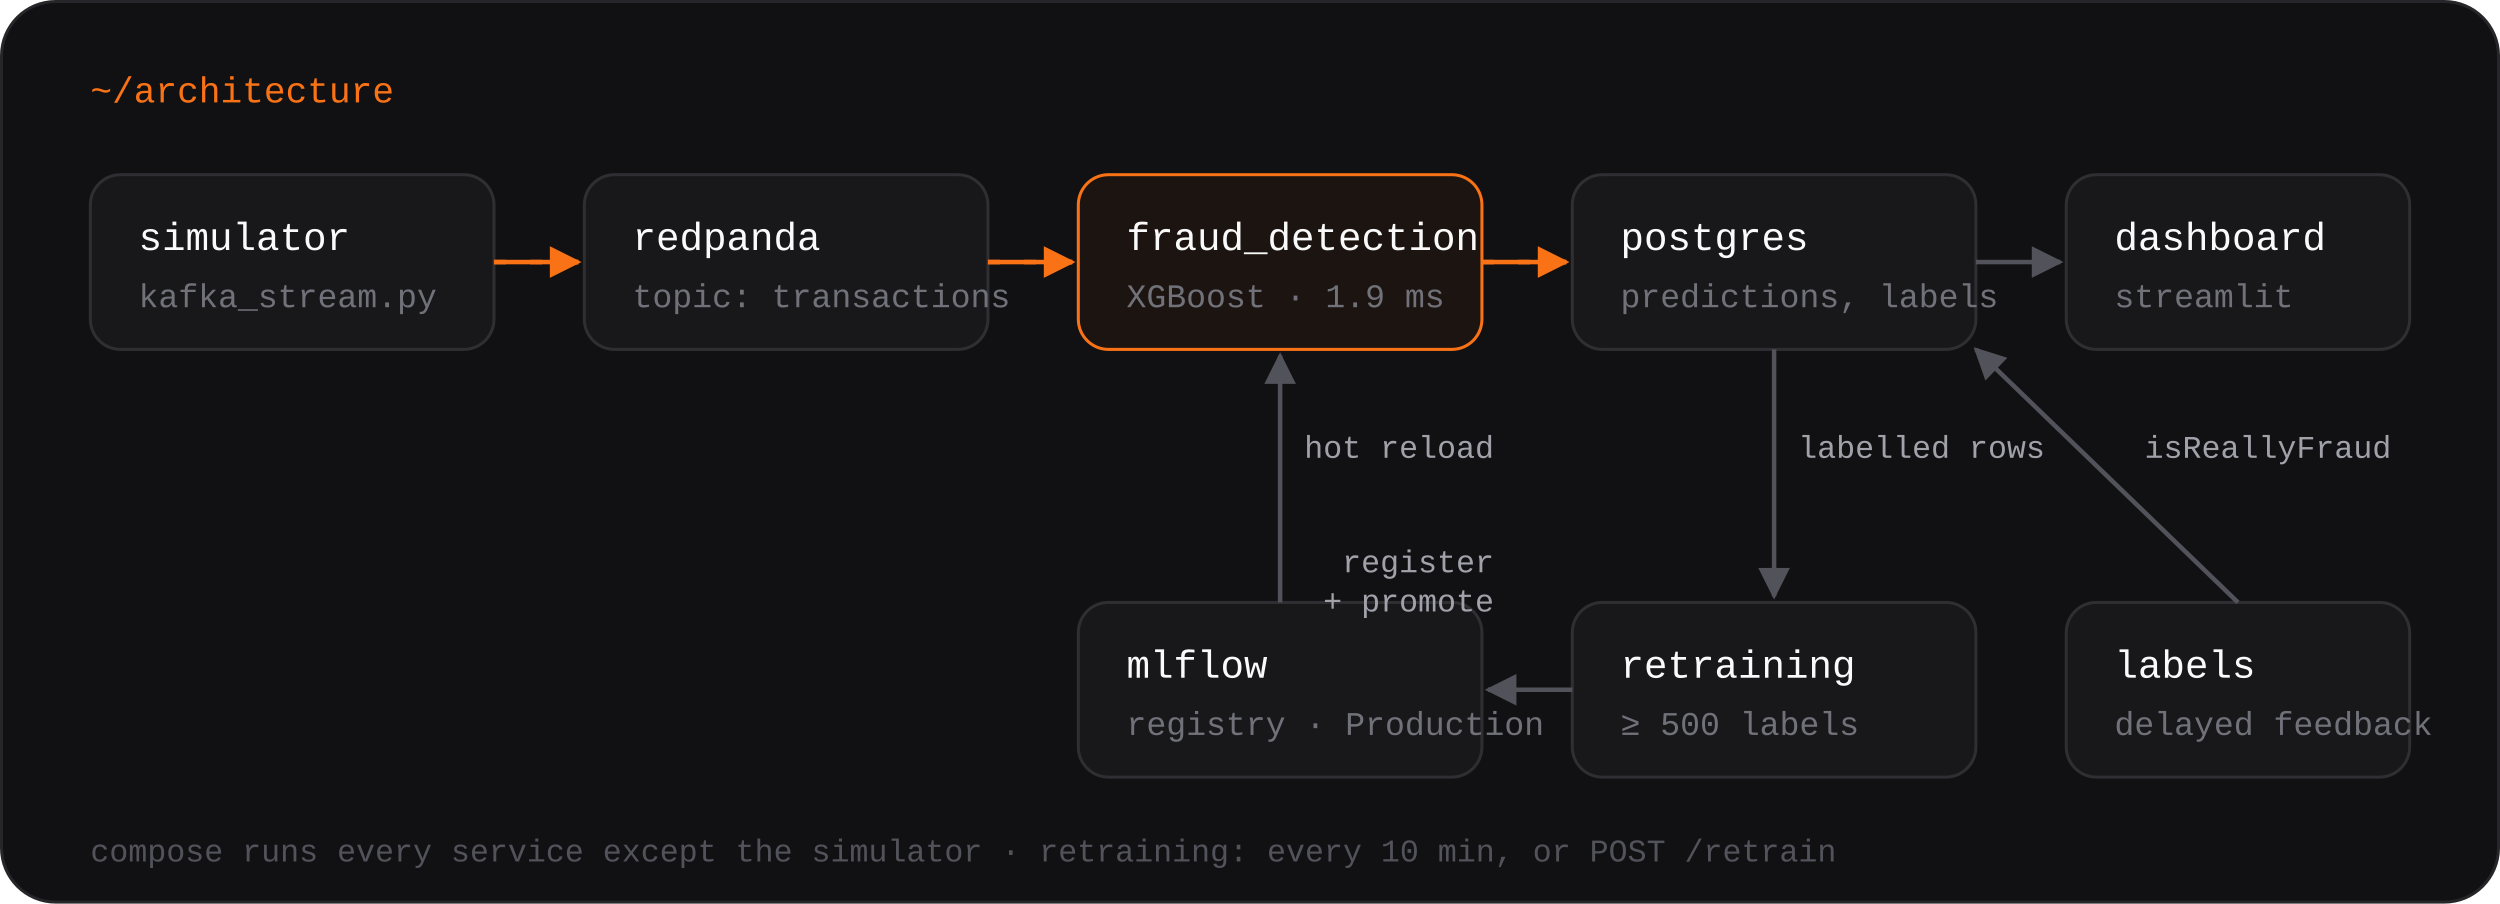
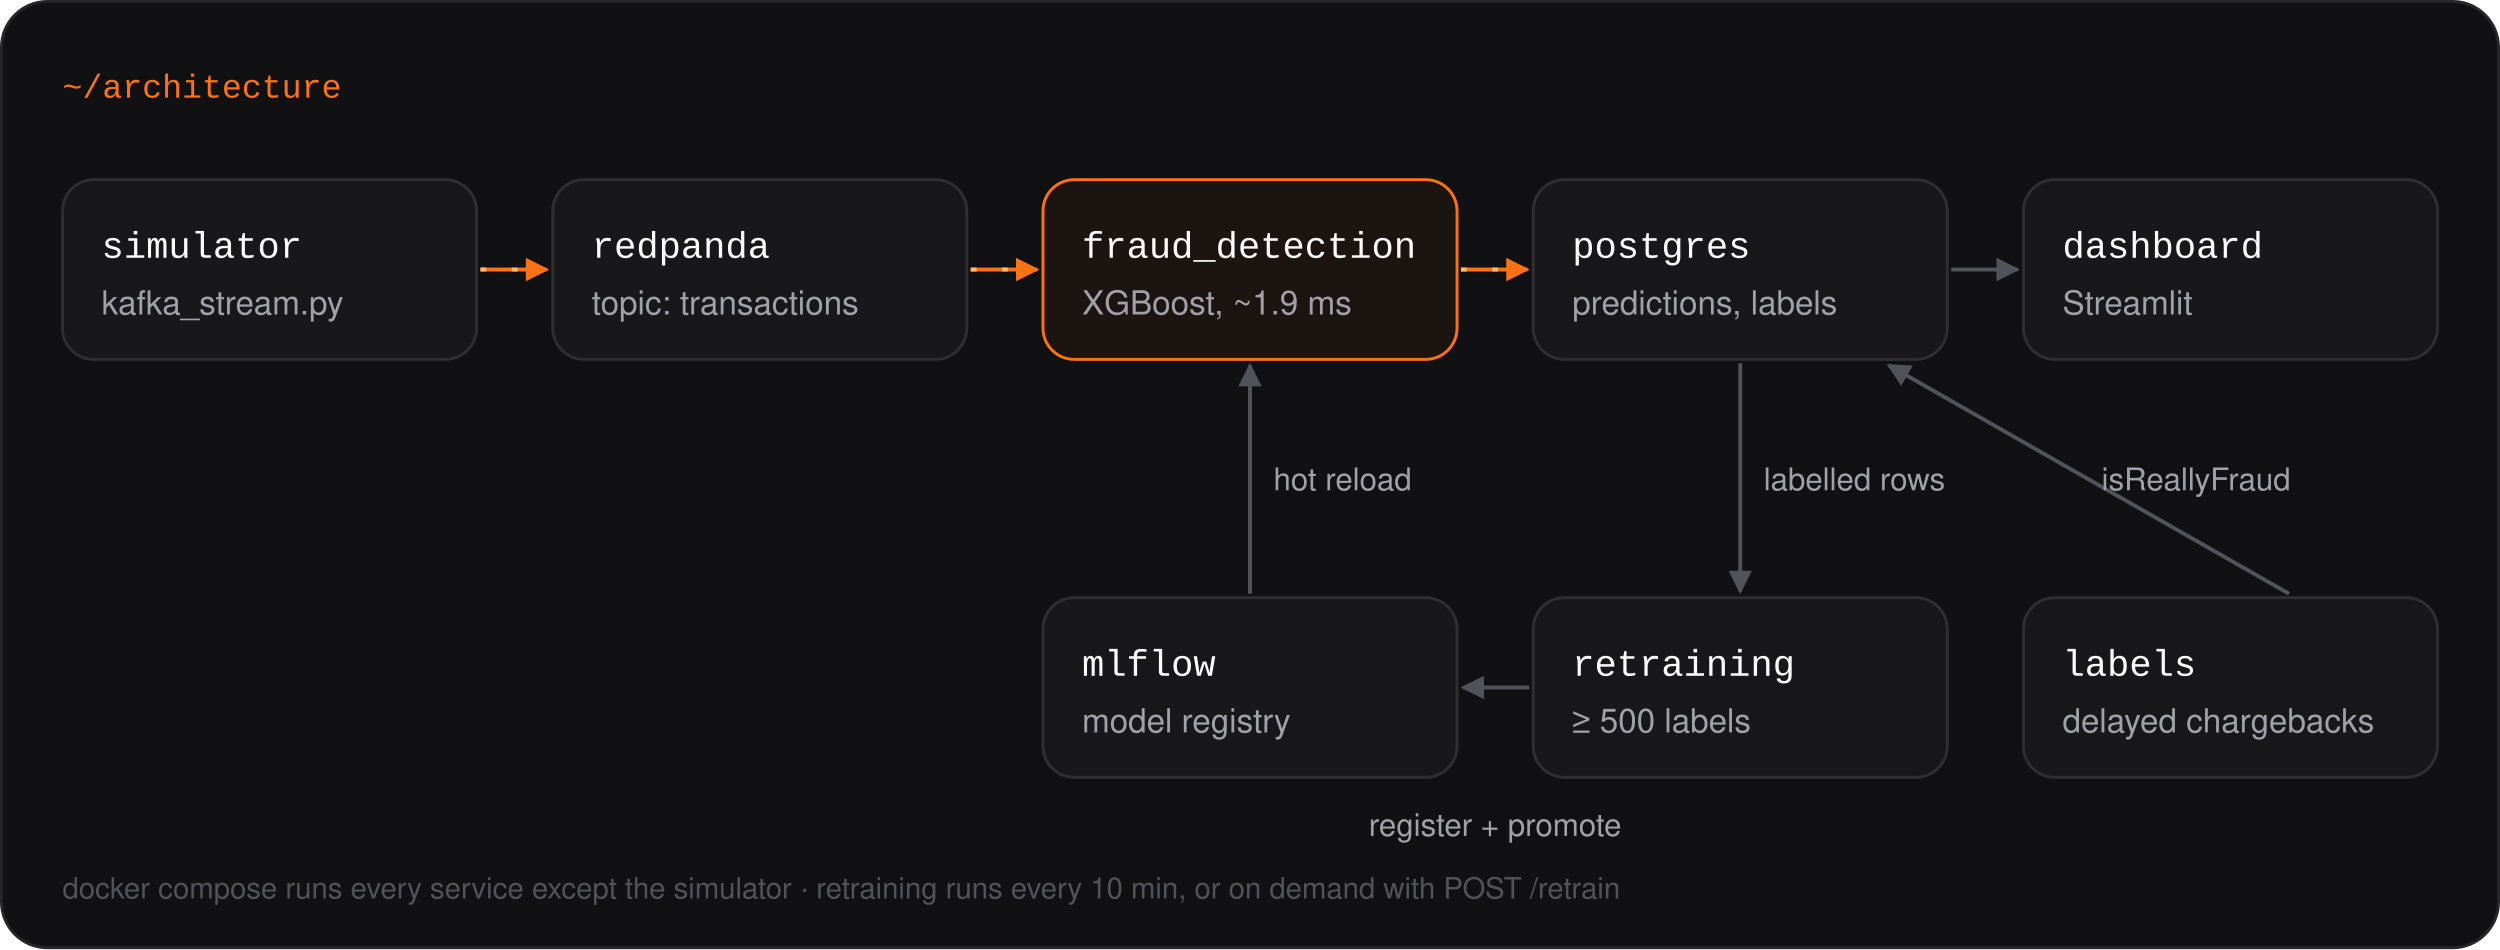
- <svg xmlns="http://www.w3.org/2000/svg" width="830" height="300" viewBox="0 0 830 300">
+ <svg xmlns="http://www.w3.org/2000/svg" width="1280" height="486" viewBox="0 0 1280 486">
  <style>
    .m{font-family:ui-monospace,SFMono-Regular,Menlo,Consolas,"Liberation Mono",monospace}
-     .box{fill:#18181b;stroke:#2e2e33}
-     .hot{fill:#1c1410;stroke:#f97316}
-     .t{fill:#fafafa;font-size:13px}
-     .s{fill:#71717a;font-size:11px}
-     .l{fill:#a1a1aa;font-size:10.5px}
-     .a{stroke:#52525b;stroke-width:1.5;fill:none;marker-end:url(#h)}
-     .ao{stroke:#f97316;stroke-width:1.5;fill:none;marker-end:url(#ho)}
-     .flow{stroke:#f97316;stroke-width:1.5;fill:none;stroke-dasharray:4 8;animation:f 1.2s linear infinite}
-     @keyframes f{to{stroke-dashoffset:-12}}
+     .s{font-family:-apple-system,BlinkMacSystemFont,"Segoe UI",Helvetica,Arial,sans-serif}
+     .box{fill:#18181b;stroke:#2e2e33;stroke-width:1.5}
+     .hot{fill:#1c1410;stroke:#f97316;stroke-width:1.5}
+     .t{fill:#fafafa;font-size:19px}
+     .d{fill:#a1a1aa;font-size:17px}
+     .l{fill:#a1a1aa;font-size:16px}
+     .a{stroke:#52525b;stroke-width:2;fill:none;marker-end:url(#h)}
+     .ao{stroke:#f97316;stroke-width:2;fill:none;marker-end:url(#ho)}
+     .flow{stroke:#fdba74;stroke-width:2;fill:none;stroke-dasharray:3 13;animation:f 1s linear infinite}
+     @keyframes f{to{stroke-dashoffset:-16}}
  </style>
  <defs>
-     <marker id="h" viewBox="0 0 10 10" refX="9" refY="5" markerWidth="7" markerHeight="7" orient="auto">
+     <marker id="h" viewBox="0 0 10 10" refX="9" refY="5" markerWidth="6" markerHeight="6" orient="auto">
      <path d="M0 0L10 5L0 10z" fill="#52525b" />
    </marker>
-     <marker id="ho" viewBox="0 0 10 10" refX="9" refY="5" markerWidth="7" markerHeight="7" orient="auto">
+     <marker id="ho" viewBox="0 0 10 10" refX="9" refY="5" markerWidth="6" markerHeight="6" orient="auto">
      <path d="M0 0L10 5L0 10z" fill="#f97316" />
    </marker>
  </defs>
-   <rect x=".5" y=".5" width="829" height="299" rx="18" fill="#111113" stroke="#26262a" />
-   <text x="30" y="34" class="m" font-size="12" fill="#f97316">~/architecture</text>
-   <g class="m">
-     <rect class="box" x="30" y="58" width="134" height="58" rx="10" />
-     <text x="46" y="83" class="t">simulator</text>
-     <text x="46" y="102" class="s">kafka_stream.py</text>
-     <rect class="box" x="194" y="58" width="134" height="58" rx="10" />
-     <text x="210" y="83" class="t">redpanda</text>
-     <text x="210" y="102" class="s">topic: transactions</text>
-     <rect class="hot" x="358" y="58" width="134" height="58" rx="10" />
-     <text x="374" y="83" class="t">fraud_detection</text>
-     <text x="374" y="102" class="s">XGBoost · 1.9 ms</text>
-     <rect class="box" x="522" y="58" width="134" height="58" rx="10" />
-     <text x="538" y="83" class="t">postgres</text>
-     <text x="538" y="102" class="s">predictions, labels</text>
-     <rect class="box" x="686" y="58" width="114" height="58" rx="10" />
-     <text x="702" y="83" class="t">dashboard</text>
-     <text x="702" y="102" class="s">streamlit</text>
-   </g>
-   <path class="ao" d="M164 87H192" />
-   <path class="ao" d="M328 87H356" />
-   <path class="ao" d="M492 87H520" />
-   <path class="a" d="M656 87H684" />
-   <path class="flow" d="M164 87H192M328 87H356M492 87H520" />
-   <g class="m">
-     <rect class="box" x="358" y="200" width="134" height="58" rx="10" />
-     <text x="374" y="225" class="t">mlflow</text>
-     <text x="374" y="244" class="s">registry · Production</text>
-     <rect class="box" x="522" y="200" width="134" height="58" rx="10" />
-     <text x="538" y="225" class="t">retraining</text>
-     <text x="538" y="244" class="s">≥ 500 labels</text>
-     <rect class="box" x="686" y="200" width="114" height="58" rx="10" />
-     <text x="702" y="225" class="t">labels</text>
-     <text x="702" y="244" class="s">delayed feedback</text>
-   </g>
-   <path class="a" d="M589 116V198" />
-   <text x="597" y="152" class="m l">labelled rows</text>
-   <path class="a" d="M522 229H494" />
-   <text x="496" y="190" class="m l" text-anchor="end">register</text>
-   <text x="496" y="203" class="m l" text-anchor="end">+ promote</text>
-   <path class="a" d="M425 200V118" />
-   <text x="433" y="152" class="m l">hot reload</text>
-   <path class="a" d="M743 200L656 116" />
-   <text x="712" y="152" class="m l">isReallyFraud</text>
-   <text x="30" y="286" class="m" font-size="10.5" fill="#52525b">compose runs every service except the simulator · retraining: every 10 min, or POST /retrain</text>
+   <rect x=".75" y=".75" width="1278.5" height="484.5" rx="23.5" fill="#111113" stroke="#26262a" stroke-width="1.5" />
+   <text x="32" y="50" class="m" font-size="17" fill="#f97316">~/architecture</text>
+   <rect class="box" x="32" y="92" width="212" height="92" rx="16" />
+   <text x="52" y="132" class="m t">simulator</text>
+   <text x="52" y="161" class="s d">kafka_stream.py</text>
+   <rect class="box" x="283" y="92" width="212" height="92" rx="16" />
+   <text x="303" y="132" class="m t">redpanda</text>
+   <text x="303" y="161" class="s d">topic: transactions</text>
+   <rect class="hot" x="534" y="92" width="212" height="92" rx="16" />
+   <text x="554" y="132" class="m t">fraud_detection</text>
+   <text x="554" y="161" class="s d">XGBoost, ~1.9 ms</text>
+   <rect class="box" x="785" y="92" width="212" height="92" rx="16" />
+   <text x="805" y="132" class="m t">postgres</text>
+   <text x="805" y="161" class="s d">predictions, labels</text>
+   <rect class="box" x="1036" y="92" width="212" height="92" rx="16" />
+   <text x="1056" y="132" class="m t">dashboard</text>
+   <text x="1056" y="161" class="s d">Streamlit</text>
+   <path class="ao" d="M246 138H280" />
+   <path class="ao" d="M497 138H531" />
+   <path class="ao" d="M748 138H782" />
+   <path class="a" d="M999 138H1033" />
+   <path class="flow" d="M246 138H275M497 138H526M748 138H777" />
+   <rect class="box" x="534" y="306" width="212" height="92" rx="16" />
+   <text x="554" y="346" class="m t">mlflow</text>
+   <text x="554" y="375" class="s d">model registry</text>
+   <rect class="box" x="785" y="306" width="212" height="92" rx="16" />
+   <text x="805" y="346" class="m t">retraining</text>
+   <text x="805" y="375" class="s d">≥ 500 labels</text>
+   <rect class="box" x="1036" y="306" width="212" height="92" rx="16" />
+   <text x="1056" y="346" class="m t">labels</text>
+   <text x="1056" y="375" class="s d">delayed chargebacks</text>
+   <path class="a" d="M891 186V303" />
+   <text x="903" y="251" class="s l">labelled rows</text>
+   <path class="a" d="M640 304V187" />
+   <text x="652" y="251" class="s l">hot reload</text>
+   <path class="a" d="M783 352H749" />
+   <text x="765.5" y="428" class="s l" text-anchor="middle">register + promote</text>
+   <path class="a" d="M1172 304L967 187" />
+   <text x="1076" y="251" class="s l">isReallyFraud</text>
+   <text x="32" y="460" class="s" font-size="15" fill="#52525b">docker compose runs every service except the simulator · retraining runs every 10 min, or on demand with POST /retrain</text>
</svg>
